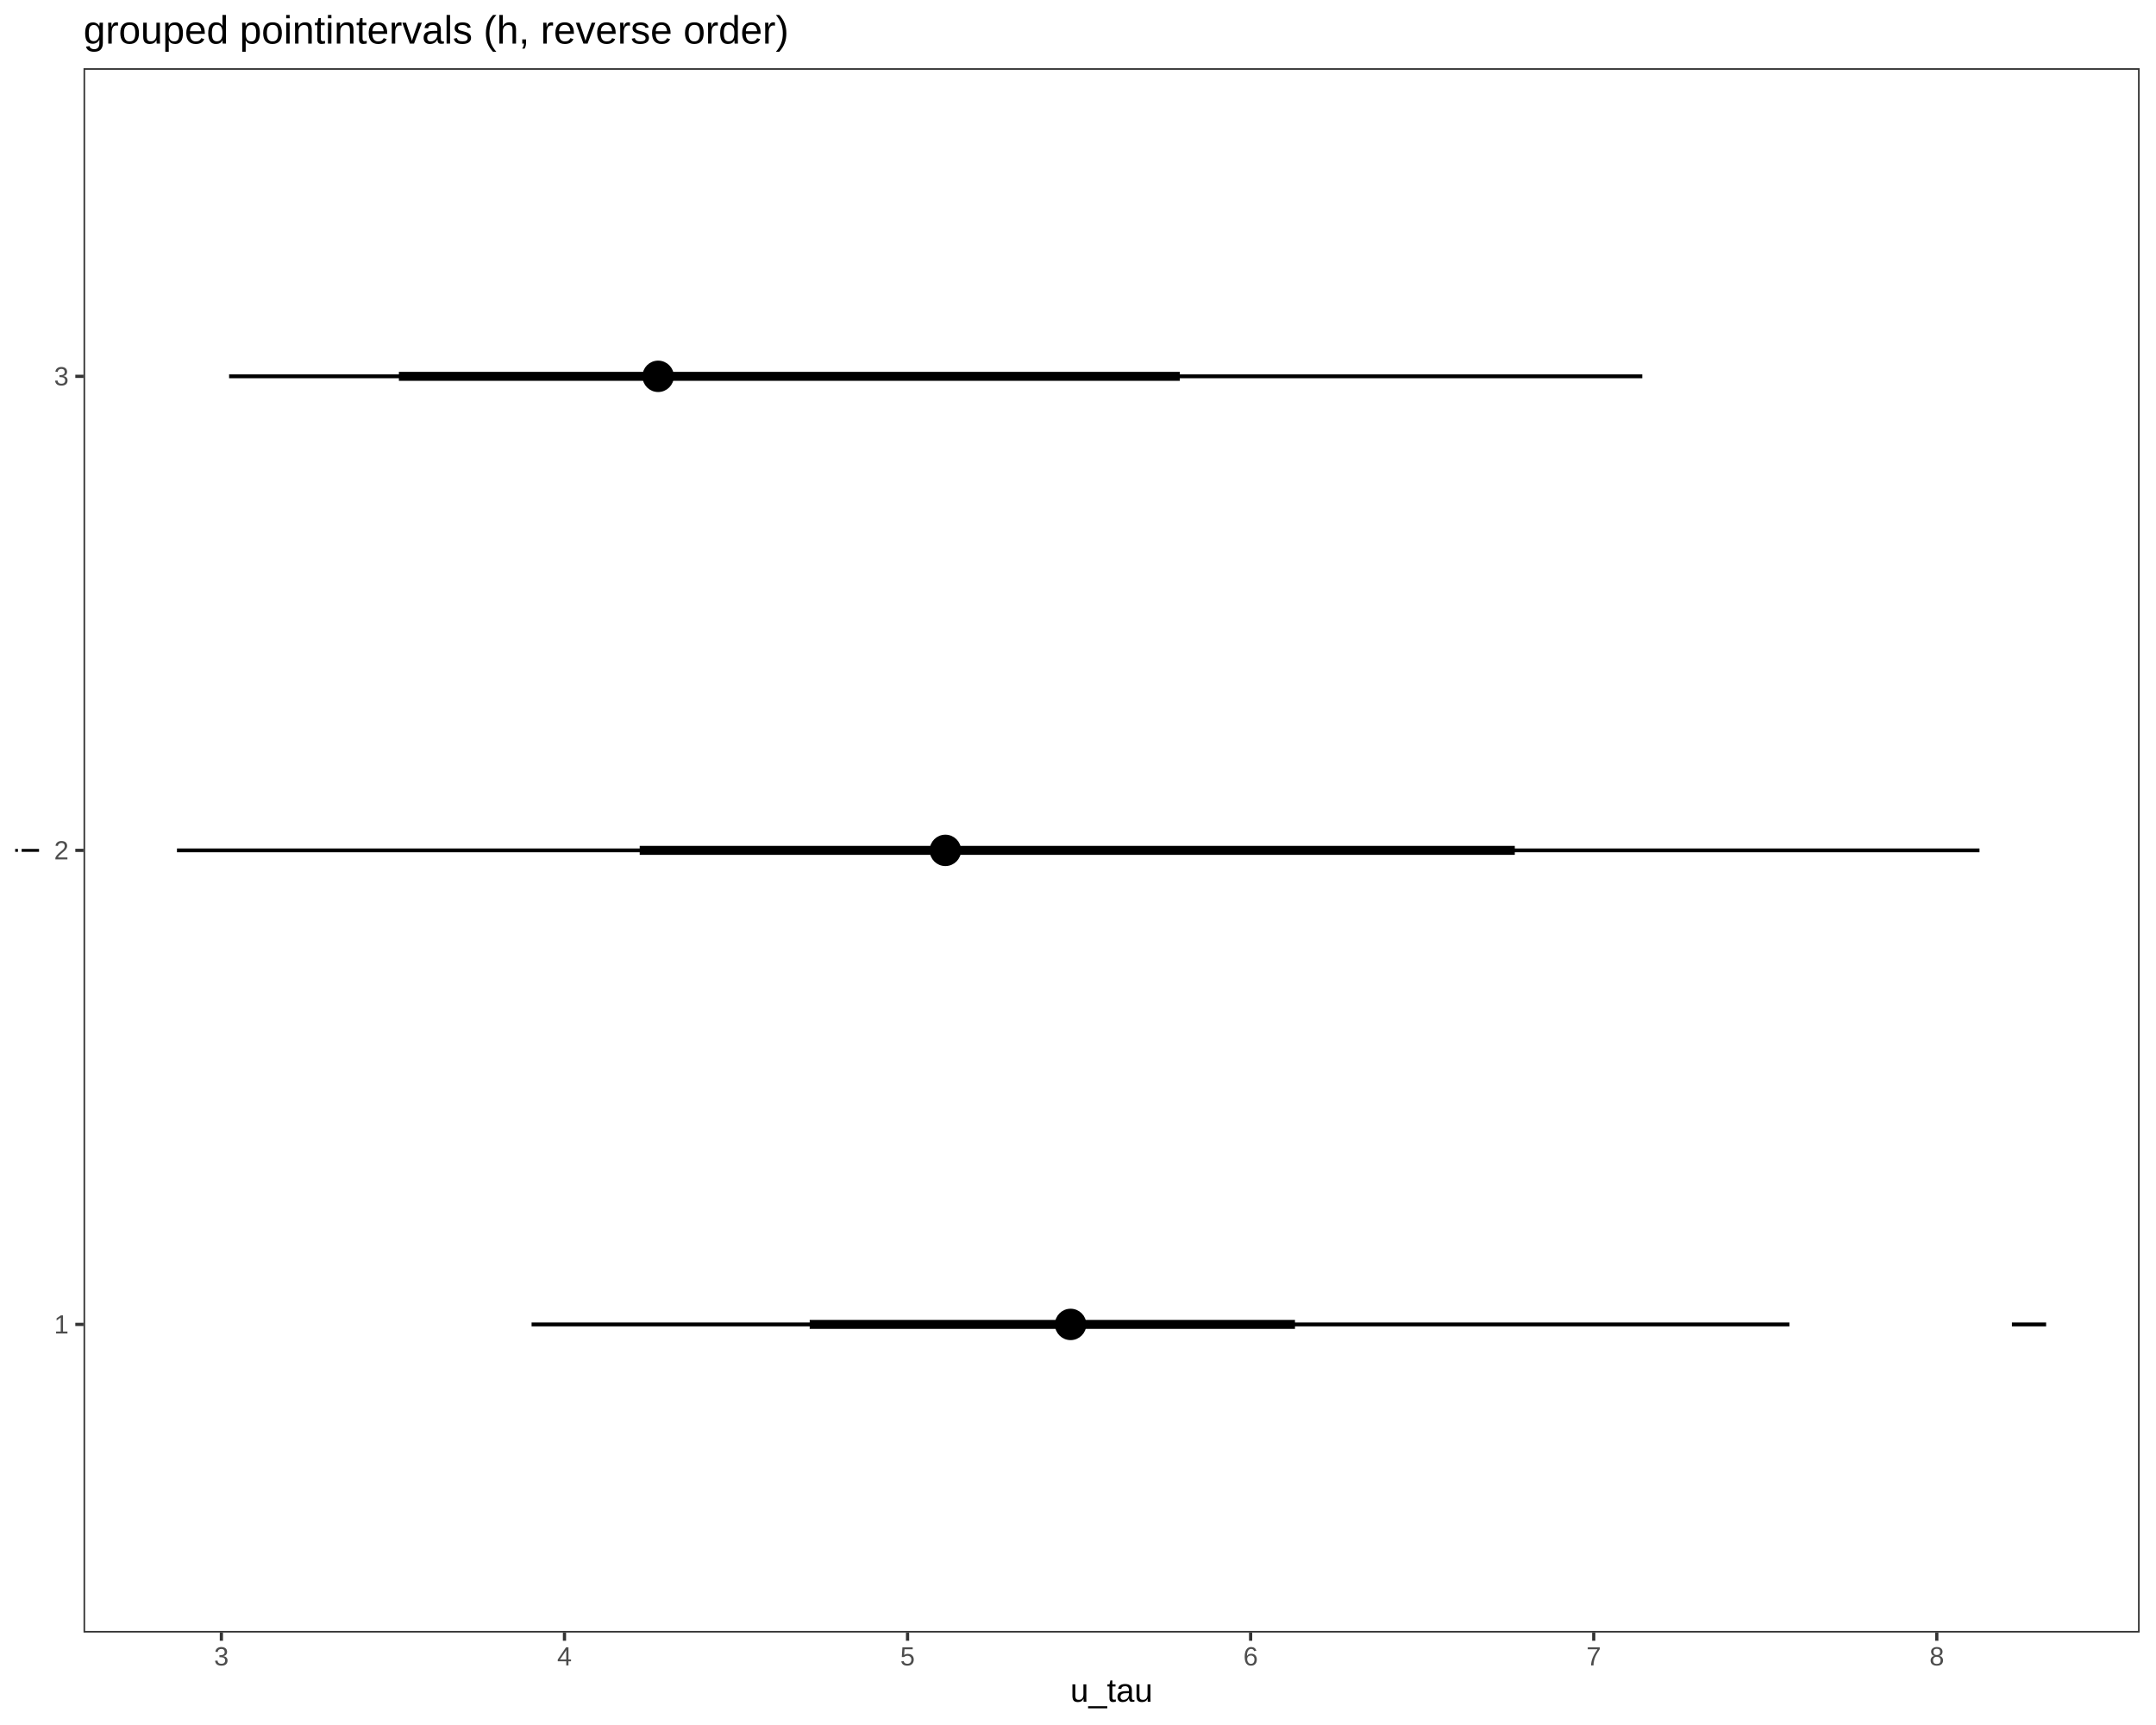
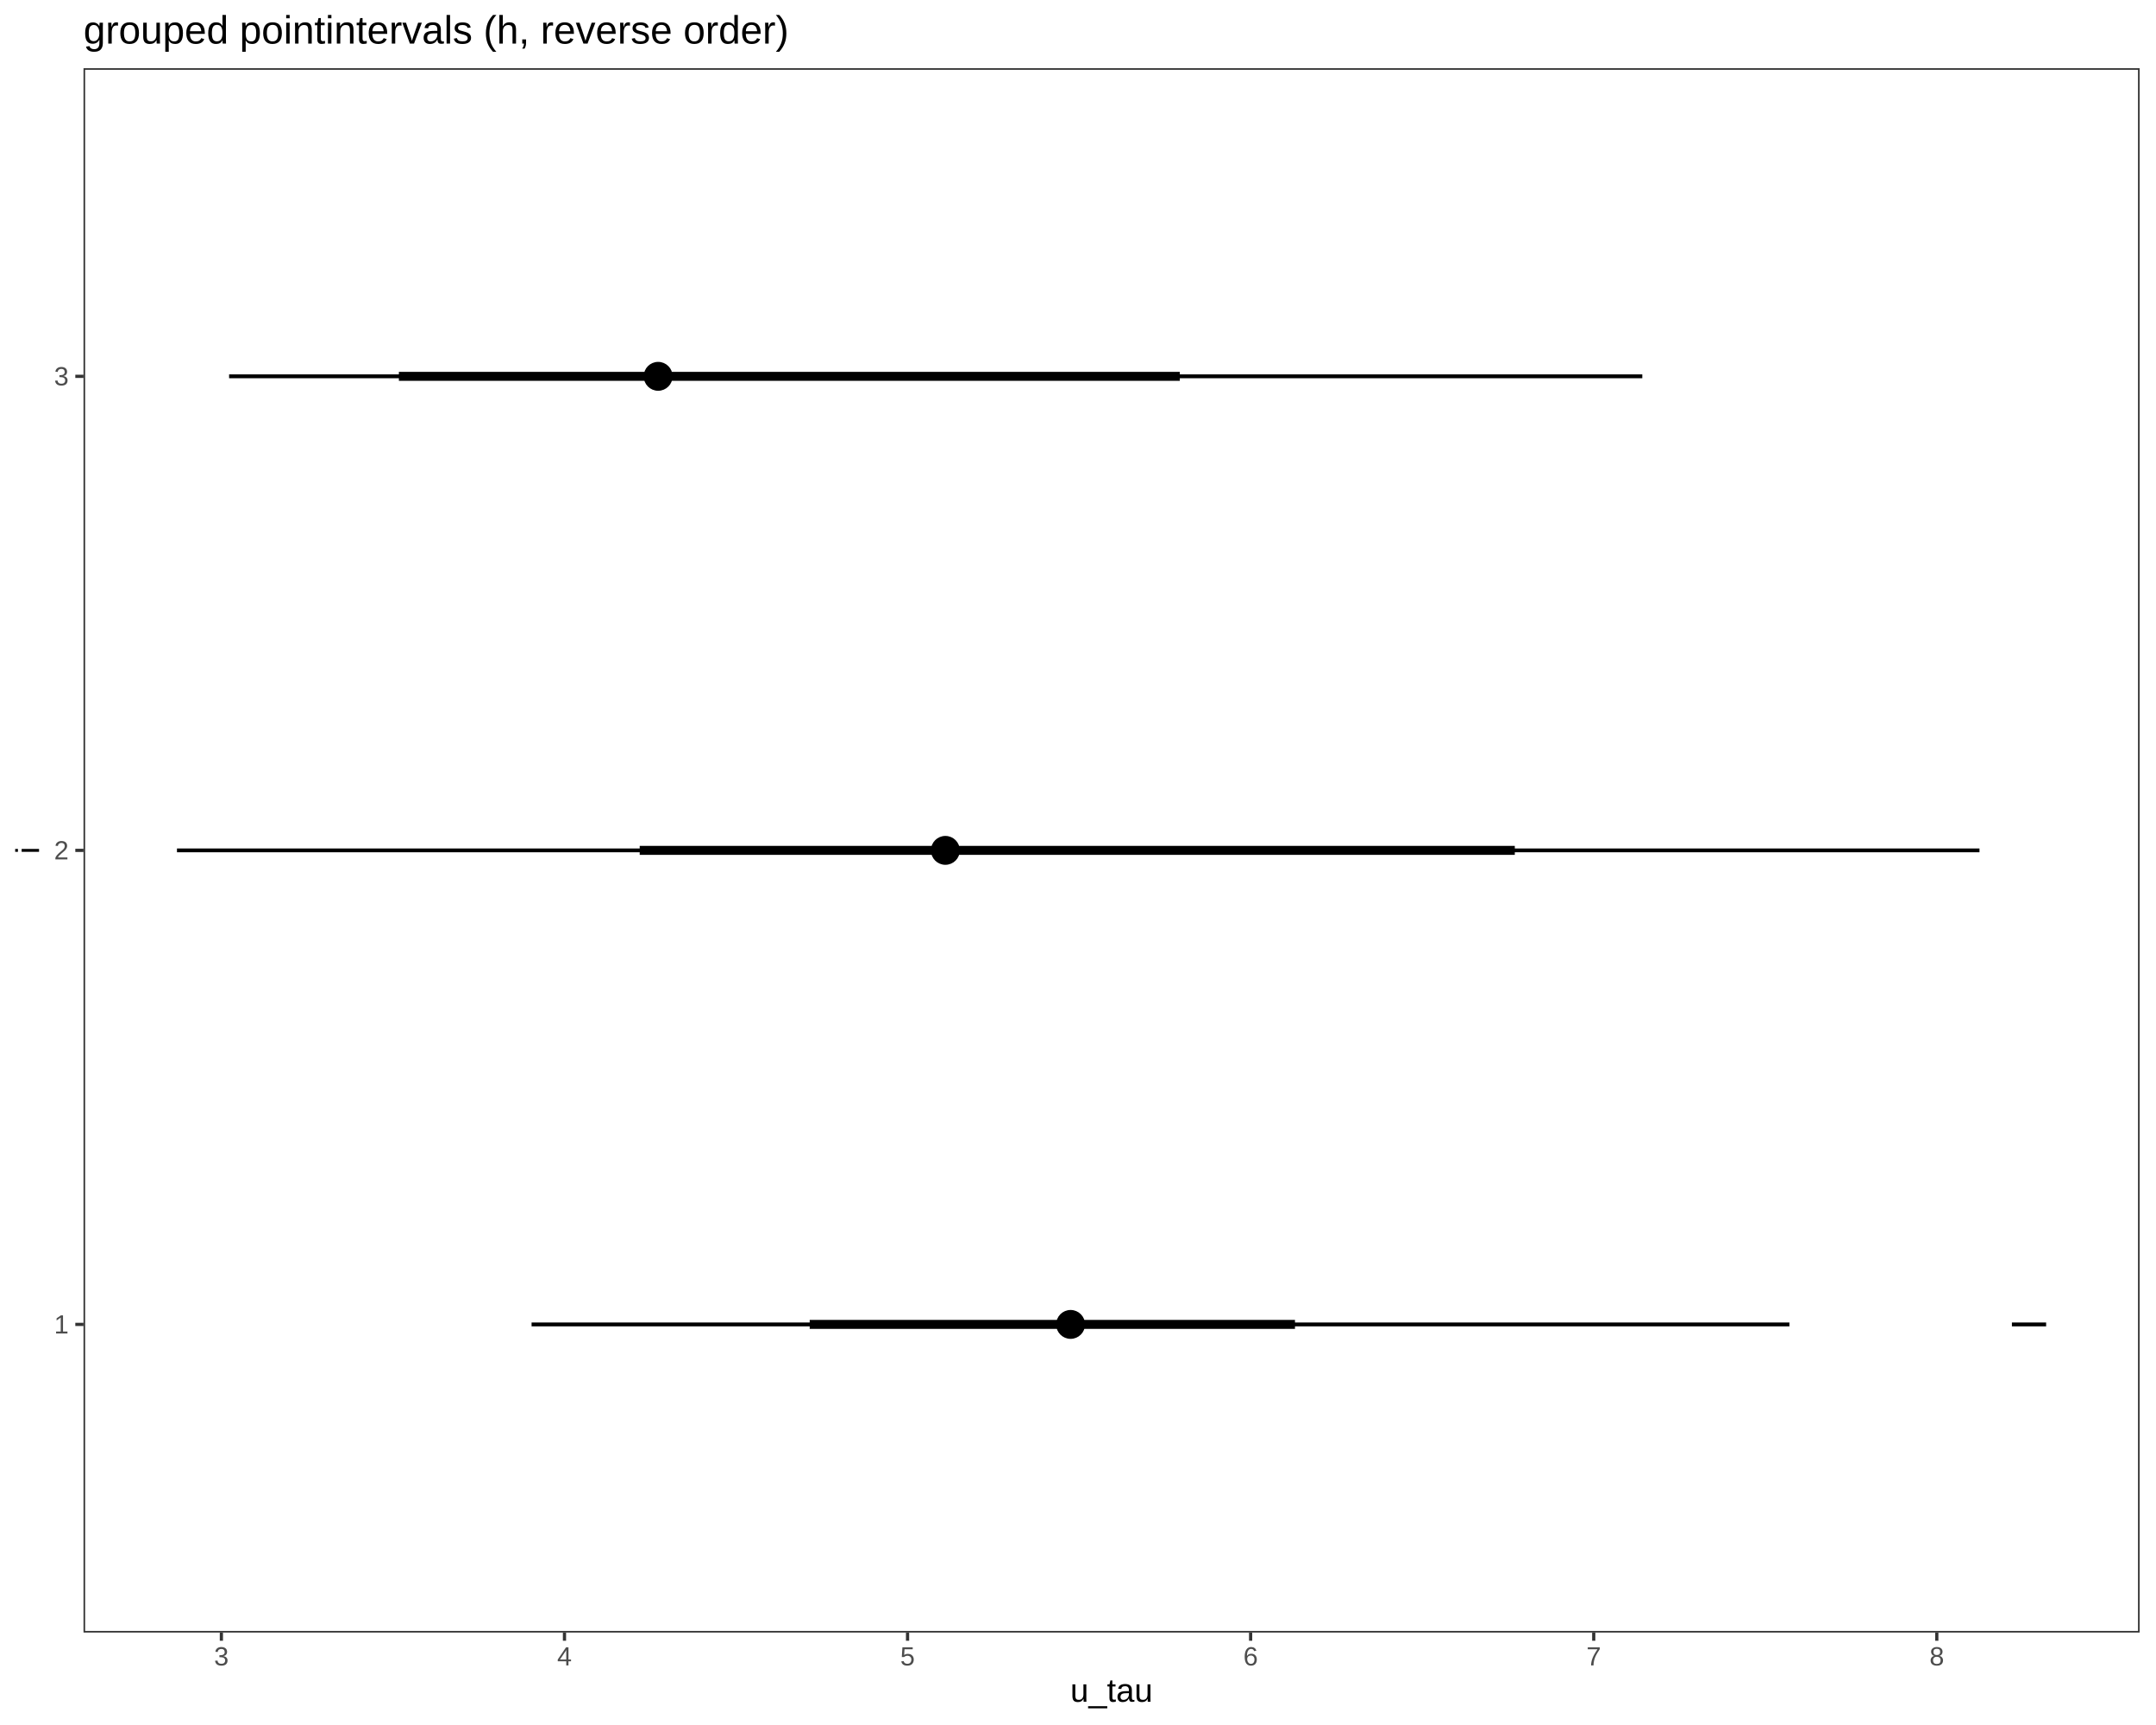
<svg xmlns="http://www.w3.org/2000/svg" viewBox="0 0 720.00 576.00">
  <defs>
    <style type="text/css">
    line, polyline, polygon, path, rect, circle {
      fill: none;
      stroke: #000000;
      stroke-linecap: round;
      stroke-linejoin: round;
      stroke-miterlimit: 10.00;
    }
  </style>
  </defs>
  <rect width="100%" height="100%" style="stroke: none; fill: #FFFFFF;" />
  <rect x="0.00" y="0.00" width="720.00" height="576.00" style="stroke-width: 1.07; stroke: #FFFFFF; fill: #FFFFFF;" />
  <defs>
    <clipPath id="cpMjcuODl8NzE0LjUyfDU0NS4xM3wyMi43Nw==">
      <rect x="27.89" y="22.77" width="686.64" height="522.36" />
    </clipPath>
  </defs>
  <rect x="27.89" y="22.77" width="686.64" height="522.36" style="stroke-width: 1.07; stroke: none; fill: #FFFFFF;" clip-path="url(#cpMjcuODl8NzE0LjUyfDU0NS4xM3wyMi43Nw==)" />
  <line x1="59.10" y1="283.95" x2="661.05" y2="283.95" style="stroke-width: 1.28; stroke-linecap: butt;" clip-path="url(#cpMjcuODl8NzE0LjUyfDU0NS4xM3wyMi43Nw==)" />
  <line x1="76.51" y1="125.66" x2="548.45" y2="125.66" style="stroke-width: 1.28; stroke-linecap: butt;" clip-path="url(#cpMjcuODl8NzE0LjUyfDU0NS4xM3wyMi43Nw==)" />
  <line x1="177.52" y1="442.24" x2="597.58" y2="442.24" style="stroke-width: 1.28; stroke-linecap: butt;" clip-path="url(#cpMjcuODl8NzE0LjUyfDU0NS4xM3wyMi43Nw==)" />
  <line x1="213.63" y1="283.95" x2="505.87" y2="283.95" style="stroke-width: 2.99; stroke-linecap: butt;" clip-path="url(#cpMjcuODl8NzE0LjUyfDU0NS4xM3wyMi43Nw==)" />
  <line x1="133.21" y1="125.66" x2="394.00" y2="125.66" style="stroke-width: 2.99; stroke-linecap: butt;" clip-path="url(#cpMjcuODl8NzE0LjUyfDU0NS4xM3wyMi43Nw==)" />
  <line x1="270.40" y1="442.24" x2="432.46" y2="442.24" style="stroke-width: 2.99; stroke-linecap: butt;" clip-path="url(#cpMjcuODl8NzE0LjUyfDU0NS4xM3wyMi43Nw==)" />
  <line x1="671.88" y1="442.24" x2="683.31" y2="442.24" style="stroke-width: 1.28; stroke-linecap: butt;" clip-path="url(#cpMjcuODl8NzE0LjUyfDU0NS4xM3wyMi43Nw==)" />
-   <circle cx="315.71" cy="283.95" r="1.86pt" style="stroke-width: 1.42; fill: #000000;" clip-path="url(#cpMjcuODl8NzE0LjUyfDU0NS4xM3wyMi43Nw==)" />
-   <circle cx="219.79" cy="125.66" r="1.86pt" style="stroke-width: 1.42; fill: #000000;" clip-path="url(#cpMjcuODl8NzE0LjUyfDU0NS4xM3wyMi43Nw==)" />
-   <circle cx="357.53" cy="442.24" r="1.86pt" style="stroke-width: 1.42; fill: #000000;" clip-path="url(#cpMjcuODl8NzE0LjUyfDU0NS4xM3wyMi43Nw==)" />
-   <circle cx="315.71" cy="283.95" r="3.40pt" style="stroke-width: 1.42; fill: #000000;" clip-path="url(#cpMjcuODl8NzE0LjUyfDU0NS4xM3wyMi43Nw==)" />
-   <circle cx="219.79" cy="125.66" r="3.40pt" style="stroke-width: 1.42; fill: #000000;" clip-path="url(#cpMjcuODl8NzE0LjUyfDU0NS4xM3wyMi43Nw==)" />
-   <circle cx="357.53" cy="442.24" r="3.40pt" style="stroke-width: 1.42; fill: #000000;" clip-path="url(#cpMjcuODl8NzE0LjUyfDU0NS4xM3wyMi43Nw==)" />
-   <circle cx="357.53" cy="442.24" r="1.86pt" style="stroke-width: 1.42; fill: #000000;" clip-path="url(#cpMjcuODl8NzE0LjUyfDU0NS4xM3wyMi43Nw==)" />
+   <circle cx="315.71" cy="283.95" r="1.68pt" style="stroke-width: 1.06; fill: #000000;" clip-path="url(#cpMjcuODl8NzE0LjUyfDU0NS4xM3wyMi43Nw==)" />
+   <circle cx="219.79" cy="125.66" r="1.68pt" style="stroke-width: 1.06; fill: #000000;" clip-path="url(#cpMjcuODl8NzE0LjUyfDU0NS4xM3wyMi43Nw==)" />
+   <circle cx="357.53" cy="442.24" r="1.68pt" style="stroke-width: 1.06; fill: #000000;" clip-path="url(#cpMjcuODl8NzE0LjUyfDU0NS4xM3wyMi43Nw==)" />
+   <circle cx="315.71" cy="283.95" r="3.22pt" style="stroke-width: 1.06; fill: #000000;" clip-path="url(#cpMjcuODl8NzE0LjUyfDU0NS4xM3wyMi43Nw==)" />
+   <circle cx="219.79" cy="125.66" r="3.22pt" style="stroke-width: 1.06; fill: #000000;" clip-path="url(#cpMjcuODl8NzE0LjUyfDU0NS4xM3wyMi43Nw==)" />
+   <circle cx="357.53" cy="442.24" r="3.22pt" style="stroke-width: 1.06; fill: #000000;" clip-path="url(#cpMjcuODl8NzE0LjUyfDU0NS4xM3wyMi43Nw==)" />
+   <circle cx="357.53" cy="442.24" r="1.68pt" style="stroke-width: 1.06; fill: #000000;" clip-path="url(#cpMjcuODl8NzE0LjUyfDU0NS4xM3wyMi43Nw==)" />
  <rect x="27.89" y="22.77" width="686.64" height="522.36" style="stroke-width: 1.07; stroke: #333333;" clip-path="url(#cpMjcuODl8NzE0LjUyfDU0NS4xM3wyMi43Nw==)" />
  <defs>
    <clipPath id="cpMC4wMHw3MjAuMDB8NTc2LjAwfDAuMDA=">
      <rect x="0.00" y="0.00" width="720.00" height="576.00" />
    </clipPath>
  </defs>
  <g clip-path="url(#cpMC4wMHw3MjAuMDB8NTc2LjAwfDAuMDA=)">
    <text x="18.06" y="445.27" style="font-size: 8.80px; fill: #4D4D4D; font-family: Liberation Sans;" textLength="4.89px" lengthAdjust="spacingAndGlyphs">1</text>
  </g>
  <g clip-path="url(#cpMC4wMHw3MjAuMDB8NTc2LjAwfDAuMDA=)">
    <text x="18.06" y="286.97" style="font-size: 8.80px; fill: #4D4D4D; font-family: Liberation Sans;" textLength="4.89px" lengthAdjust="spacingAndGlyphs">2</text>
  </g>
  <g clip-path="url(#cpMC4wMHw3MjAuMDB8NTc2LjAwfDAuMDA=)">
    <text x="18.06" y="128.68" style="font-size: 8.80px; fill: #4D4D4D; font-family: Liberation Sans;" textLength="4.89px" lengthAdjust="spacingAndGlyphs">3</text>
  </g>
  <polyline points="25.15,442.24 27.89,442.24 " style="stroke-width: 1.07; stroke: #333333; stroke-linecap: butt;" clip-path="url(#cpMC4wMHw3MjAuMDB8NTc2LjAwfDAuMDA=)" />
  <polyline points="25.15,283.95 27.89,283.95 " style="stroke-width: 1.07; stroke: #333333; stroke-linecap: butt;" clip-path="url(#cpMC4wMHw3MjAuMDB8NTc2LjAwfDAuMDA=)" />
  <polyline points="25.15,125.66 27.89,125.66 " style="stroke-width: 1.07; stroke: #333333; stroke-linecap: butt;" clip-path="url(#cpMC4wMHw3MjAuMDB8NTc2LjAwfDAuMDA=)" />
  <polyline points="73.93,547.87 73.93,545.13 " style="stroke-width: 1.07; stroke: #333333; stroke-linecap: butt;" clip-path="url(#cpMC4wMHw3MjAuMDB8NTc2LjAwfDAuMDA=)" />
  <polyline points="188.51,547.87 188.51,545.13 " style="stroke-width: 1.07; stroke: #333333; stroke-linecap: butt;" clip-path="url(#cpMC4wMHw3MjAuMDB8NTc2LjAwfDAuMDA=)" />
  <polyline points="303.08,547.87 303.08,545.13 " style="stroke-width: 1.07; stroke: #333333; stroke-linecap: butt;" clip-path="url(#cpMC4wMHw3MjAuMDB8NTc2LjAwfDAuMDA=)" />
  <polyline points="417.65,547.87 417.65,545.13 " style="stroke-width: 1.07; stroke: #333333; stroke-linecap: butt;" clip-path="url(#cpMC4wMHw3MjAuMDB8NTc2LjAwfDAuMDA=)" />
  <polyline points="532.23,547.87 532.23,545.13 " style="stroke-width: 1.07; stroke: #333333; stroke-linecap: butt;" clip-path="url(#cpMC4wMHw3MjAuMDB8NTc2LjAwfDAuMDA=)" />
  <polyline points="646.80,547.87 646.80,545.13 " style="stroke-width: 1.07; stroke: #333333; stroke-linecap: butt;" clip-path="url(#cpMC4wMHw3MjAuMDB8NTc2LjAwfDAuMDA=)" />
  <g clip-path="url(#cpMC4wMHw3MjAuMDB8NTc2LjAwfDAuMDA=)">
    <text x="71.49" y="556.11" style="font-size: 8.80px; fill: #4D4D4D; font-family: Liberation Sans;" textLength="4.89px" lengthAdjust="spacingAndGlyphs">3</text>
  </g>
  <g clip-path="url(#cpMC4wMHw3MjAuMDB8NTc2LjAwfDAuMDA=)">
    <text x="186.06" y="556.11" style="font-size: 8.80px; fill: #4D4D4D; font-family: Liberation Sans;" textLength="4.89px" lengthAdjust="spacingAndGlyphs">4</text>
  </g>
  <g clip-path="url(#cpMC4wMHw3MjAuMDB8NTc2LjAwfDAuMDA=)">
    <text x="300.63" y="556.11" style="font-size: 8.80px; fill: #4D4D4D; font-family: Liberation Sans;" textLength="4.89px" lengthAdjust="spacingAndGlyphs">5</text>
  </g>
  <g clip-path="url(#cpMC4wMHw3MjAuMDB8NTc2LjAwfDAuMDA=)">
    <text x="415.21" y="556.11" style="font-size: 8.80px; fill: #4D4D4D; font-family: Liberation Sans;" textLength="4.89px" lengthAdjust="spacingAndGlyphs">6</text>
  </g>
  <g clip-path="url(#cpMC4wMHw3MjAuMDB8NTc2LjAwfDAuMDA=)">
    <text x="529.78" y="556.11" style="font-size: 8.80px; fill: #4D4D4D; font-family: Liberation Sans;" textLength="4.89px" lengthAdjust="spacingAndGlyphs">7</text>
  </g>
  <g clip-path="url(#cpMC4wMHw3MjAuMDB8NTc2LjAwfDAuMDA=)">
    <text x="644.36" y="556.11" style="font-size: 8.80px; fill: #4D4D4D; font-family: Liberation Sans;" textLength="4.89px" lengthAdjust="spacingAndGlyphs">8</text>
  </g>
  <g clip-path="url(#cpMC4wMHw3MjAuMDB8NTc2LjAwfDAuMDA=)">
    <text x="357.42" y="568.24" style="font-size: 11.00px; font-family: Liberation Sans;" textLength="27.56px" lengthAdjust="spacingAndGlyphs">u_tau</text>
  </g>
  <g clip-path="url(#cpMC4wMHw3MjAuMDB8NTc2LjAwfDAuMDA=)">
    <text transform="translate(13.04,285.17) rotate(-90)" style="font-size: 11.00px; font-family: Liberation Sans;" textLength="2.44px" lengthAdjust="spacingAndGlyphs">i</text>
  </g>
  <g clip-path="url(#cpMC4wMHw3MjAuMDB8NTc2LjAwfDAuMDA=)">
    <text x="27.89" y="14.56" style="font-size: 13.20px; font-family: Liberation Sans;" textLength="235.14px" lengthAdjust="spacingAndGlyphs">grouped pointintervals (h, reverse order)</text>
  </g>
</svg>
